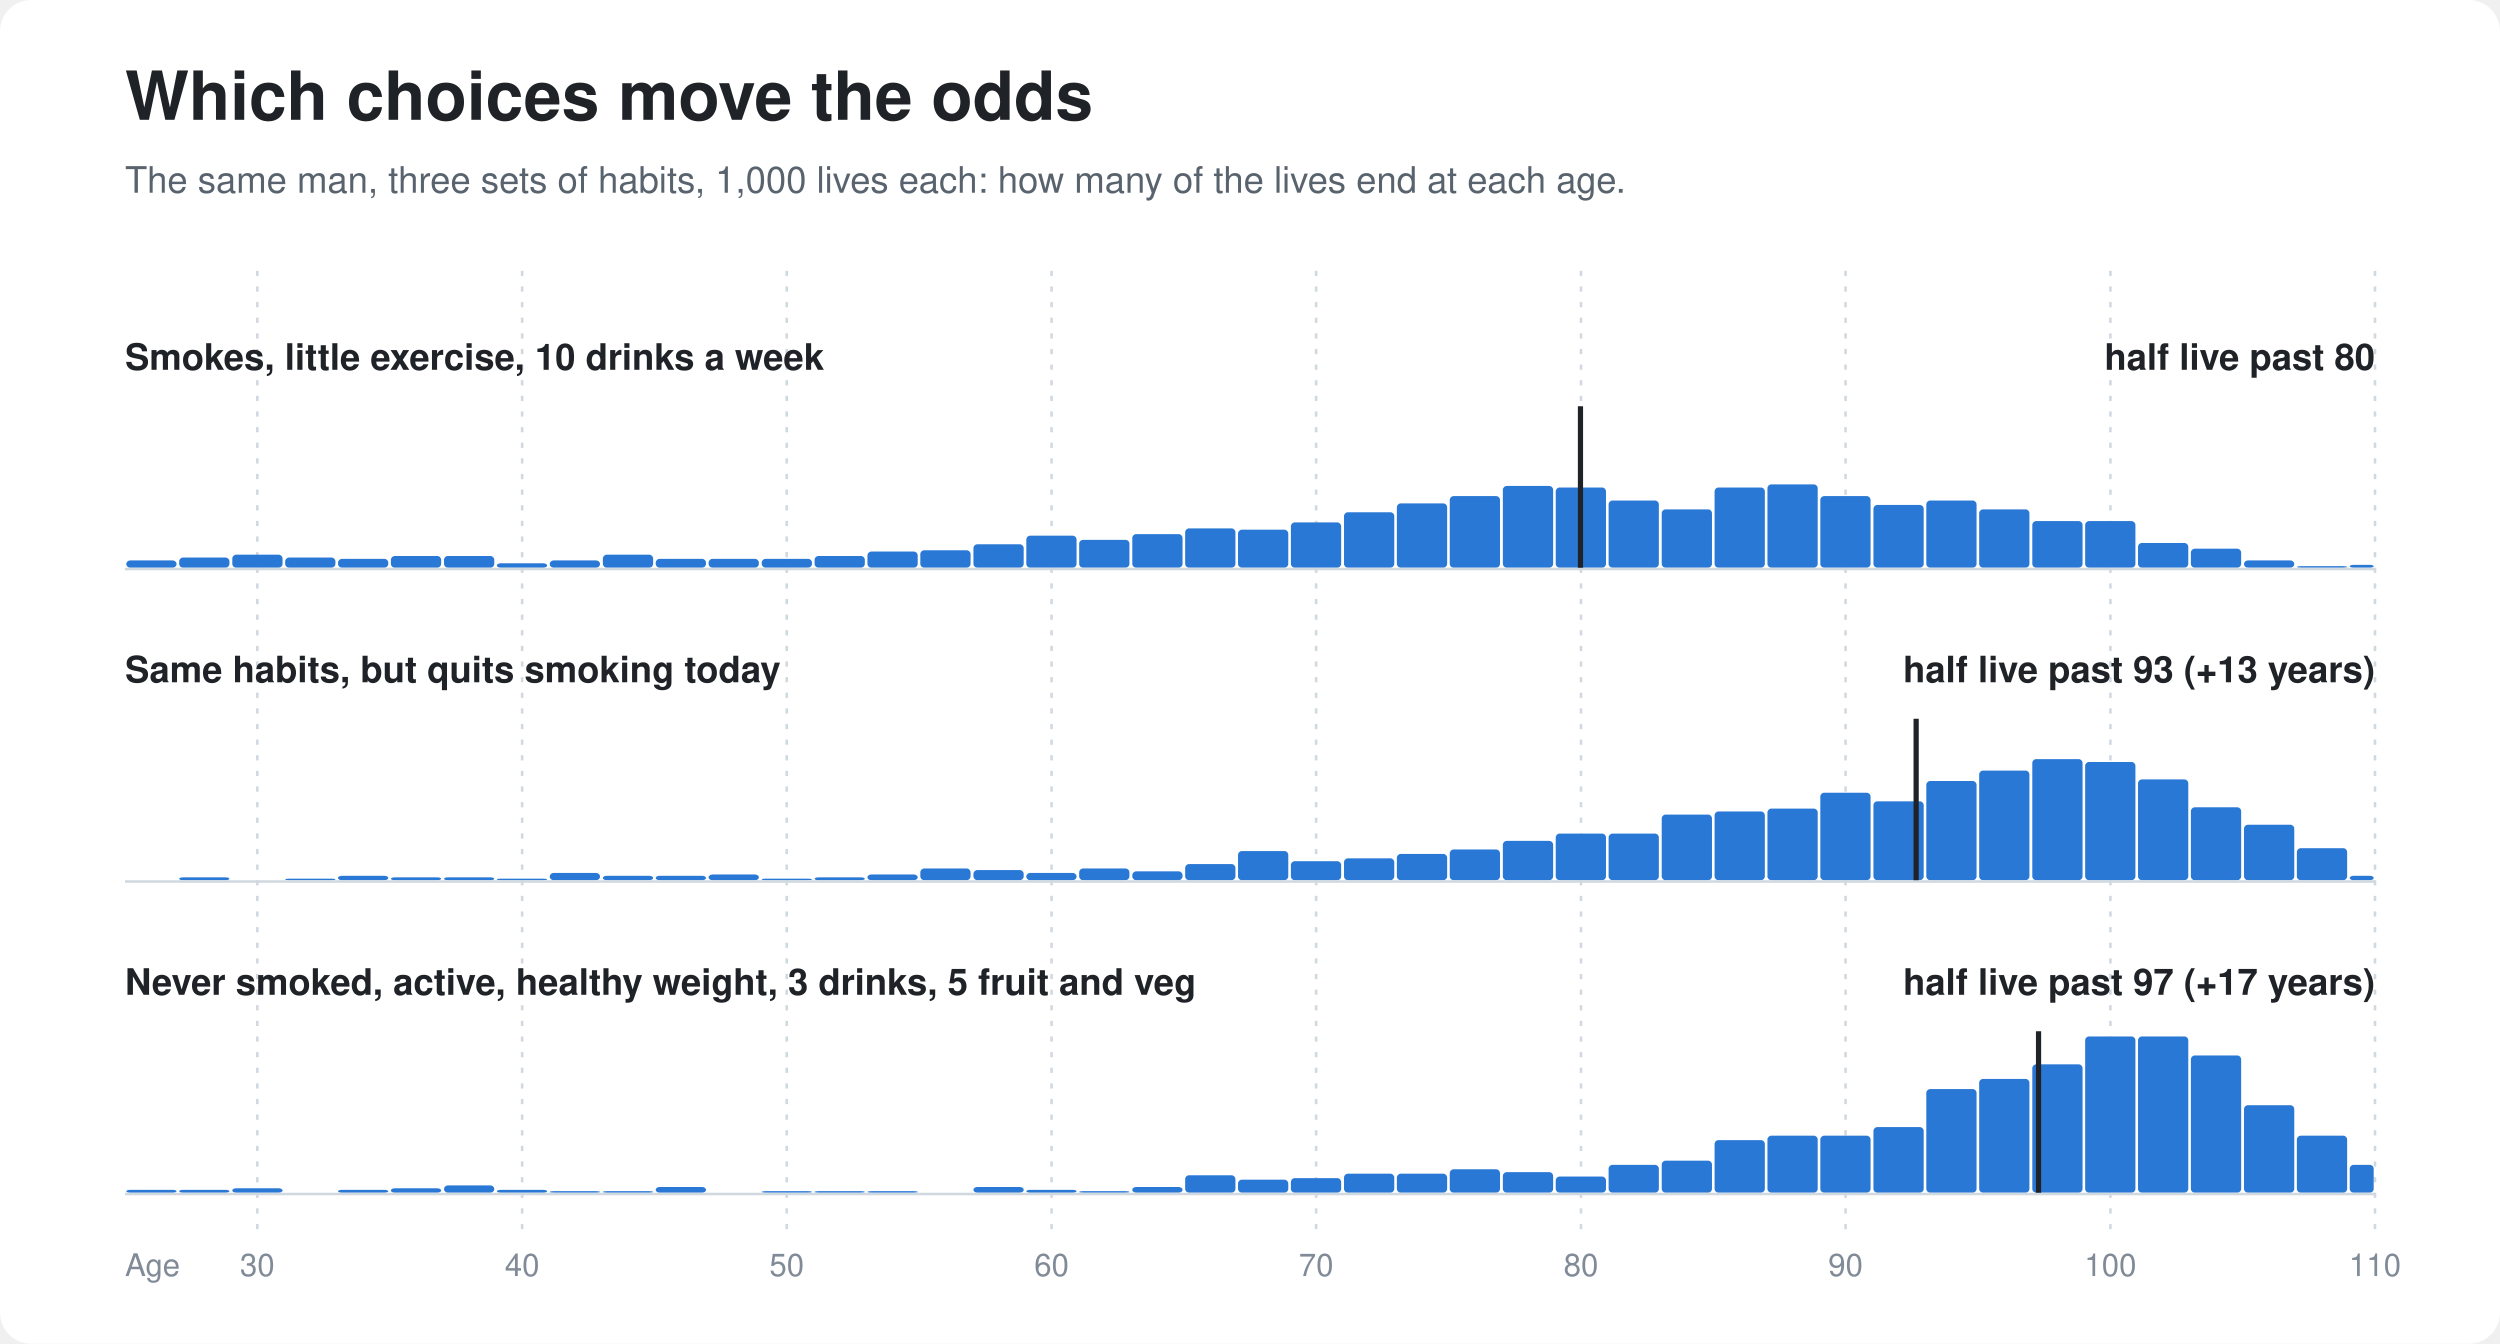
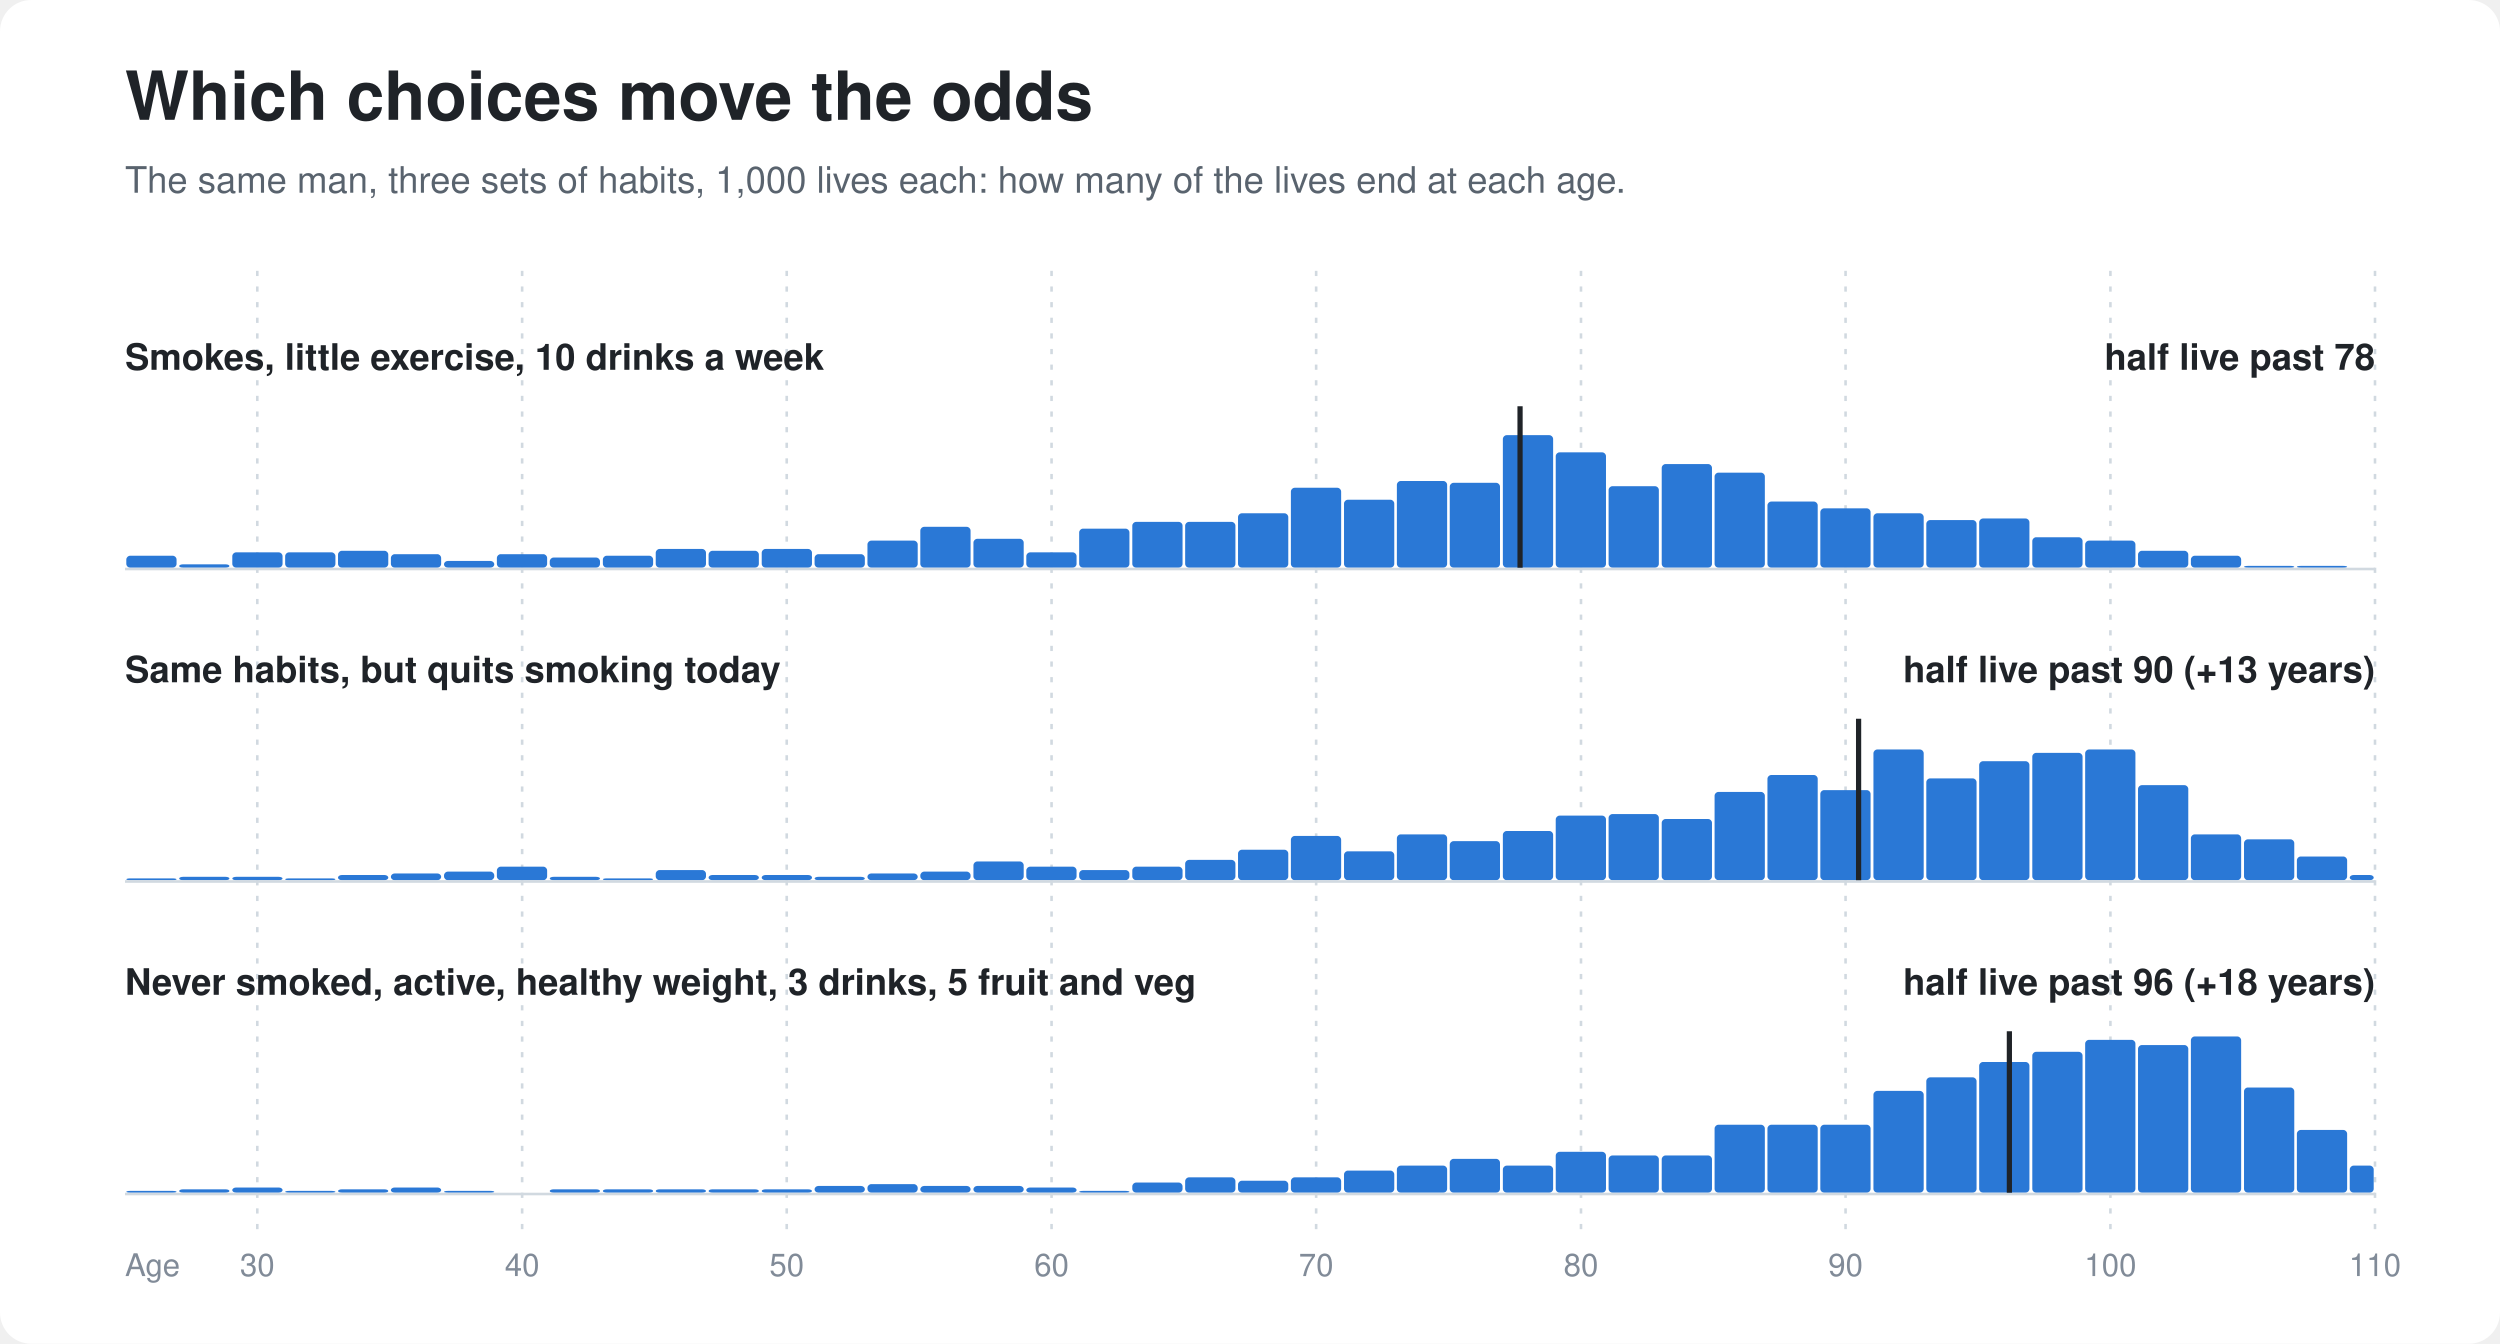
<svg xmlns="http://www.w3.org/2000/svg" width="960" height="516" viewBox="0 0 960 516" font-family="-apple-system, BlinkMacSystemFont, 'Segoe UI', Helvetica, Arial, sans-serif" role="img">
  <rect width="960" height="516" rx="12" fill="#ffffff" />
  <text x="48.0" y="46.0" font-size="26" font-weight="700" fill="#1f2328" text-anchor="start">Which choices move the odds</text>
  <text x="48.0" y="74.0" font-size="14" font-weight="400" fill="#59636e" text-anchor="start">The same man, three sets of habits, 1,000 lives each: how many of the lives end at each age.</text>
  <line x1="98.8" y1="104" x2="98.8" y2="472" stroke="#d1d9e0" stroke-width="1" stroke-dasharray="2 4" />
  <text x="98.8" y="490.0" font-size="12" font-weight="400" fill="#818b98" text-anchor="middle">30</text>
  <line x1="200.5" y1="104" x2="200.5" y2="472" stroke="#d1d9e0" stroke-width="1" stroke-dasharray="2 4" />
  <text x="200.5" y="490.0" font-size="12" font-weight="400" fill="#818b98" text-anchor="middle">40</text>
  <line x1="302.1" y1="104" x2="302.1" y2="472" stroke="#d1d9e0" stroke-width="1" stroke-dasharray="2 4" />
  <text x="302.1" y="490.0" font-size="12" font-weight="400" fill="#818b98" text-anchor="middle">50</text>
  <line x1="403.8" y1="104" x2="403.8" y2="472" stroke="#d1d9e0" stroke-width="1" stroke-dasharray="2 4" />
  <text x="403.8" y="490.0" font-size="12" font-weight="400" fill="#818b98" text-anchor="middle">60</text>
  <line x1="505.4" y1="104" x2="505.4" y2="472" stroke="#d1d9e0" stroke-width="1" stroke-dasharray="2 4" />
  <text x="505.4" y="490.0" font-size="12" font-weight="400" fill="#818b98" text-anchor="middle">70</text>
  <line x1="607.1" y1="104" x2="607.1" y2="472" stroke="#d1d9e0" stroke-width="1" stroke-dasharray="2 4" />
  <text x="607.1" y="490.0" font-size="12" font-weight="400" fill="#818b98" text-anchor="middle">80</text>
  <line x1="708.7" y1="104" x2="708.7" y2="472" stroke="#d1d9e0" stroke-width="1" stroke-dasharray="2 4" />
  <text x="708.7" y="490.0" font-size="12" font-weight="400" fill="#818b98" text-anchor="middle">90</text>
  <line x1="810.4" y1="104" x2="810.4" y2="472" stroke="#d1d9e0" stroke-width="1" stroke-dasharray="2 4" />
  <text x="810.4" y="490.0" font-size="12" font-weight="400" fill="#818b98" text-anchor="middle">100</text>
  <line x1="912.0" y1="104" x2="912.0" y2="472" stroke="#d1d9e0" stroke-width="1" stroke-dasharray="2 4" />
  <text x="912.0" y="490.0" font-size="12" font-weight="400" fill="#818b98" text-anchor="middle">110</text>
  <text x="48.0" y="490.0" font-size="12" font-weight="400" fill="#818b98" text-anchor="start">Age</text>
  <g fill="#2a78d6">
-     <rect x="48.5" y="215.2" width="19.3" height="2.8" rx="1.5" />
-     <rect x="68.8" y="214.1" width="19.3" height="3.9" rx="1.5" />
-     <rect x="89.2" y="213.0" width="19.3" height="5.0" rx="1.5" />
-     <rect x="109.5" y="214.1" width="19.3" height="3.9" rx="1.5" />
-     <rect x="129.8" y="214.6" width="19.3" height="3.4" rx="1.5" />
-     <rect x="150.1" y="213.5" width="19.3" height="4.5" rx="1.5" />
-     <rect x="170.5" y="213.5" width="19.3" height="4.5" rx="1.5" />
-     <rect x="190.8" y="216.3" width="19.3" height="1.7" rx="1.5" />
-     <rect x="211.1" y="215.2" width="19.3" height="2.8" rx="1.5" />
-     <rect x="231.5" y="213.0" width="19.3" height="5.0" rx="1.5" />
-     <rect x="251.8" y="214.6" width="19.3" height="3.4" rx="1.5" />
-     <rect x="272.1" y="214.6" width="19.3" height="3.4" rx="1.5" />
-     <rect x="292.5" y="214.6" width="19.3" height="3.4" rx="1.5" />
-     <rect x="312.8" y="213.5" width="19.3" height="4.5" rx="1.5" />
-     <rect x="333.1" y="211.8" width="19.3" height="6.2" rx="1.5" />
-     <rect x="353.4" y="211.3" width="19.3" height="6.7" rx="1.5" />
-     <rect x="373.8" y="209.0" width="19.3" height="9.0" rx="1.5" />
-     <rect x="394.1" y="205.7" width="19.3" height="12.3" rx="1.5" />
-     <rect x="414.4" y="207.3" width="19.3" height="10.7" rx="1.5" />
-     <rect x="434.8" y="205.1" width="19.3" height="12.9" rx="1.5" />
-     <rect x="455.1" y="202.9" width="19.3" height="15.1" rx="1.5" />
-     <rect x="475.4" y="203.4" width="19.3" height="14.6" rx="1.5" />
-     <rect x="495.7" y="200.6" width="19.3" height="17.4" rx="1.5" />
-     <rect x="516.1" y="196.7" width="19.3" height="21.3" rx="1.5" />
-     <rect x="536.4" y="193.3" width="19.3" height="24.7" rx="1.5" />
-     <rect x="556.7" y="190.5" width="19.3" height="27.5" rx="1.5" />
-     <rect x="577.1" y="186.6" width="19.3" height="31.4" rx="1.5" />
-     <rect x="597.4" y="187.2" width="19.3" height="30.8" rx="1.5" />
-     <rect x="617.7" y="192.2" width="19.3" height="25.8" rx="1.5" />
-     <rect x="638.1" y="195.6" width="19.3" height="22.4" rx="1.5" />
-     <rect x="658.4" y="187.2" width="19.3" height="30.8" rx="1.5" />
-     <rect x="678.7" y="186.0" width="19.3" height="32.0" rx="1.5" />
-     <rect x="699.0" y="190.5" width="19.3" height="27.5" rx="1.5" />
-     <rect x="719.4" y="193.9" width="19.3" height="24.1" rx="1.5" />
-     <rect x="739.7" y="192.2" width="19.3" height="25.8" rx="1.5" />
-     <rect x="760.0" y="195.6" width="19.3" height="22.4" rx="1.5" />
-     <rect x="780.4" y="200.1" width="19.3" height="17.9" rx="1.5" />
-     <rect x="800.7" y="200.1" width="19.3" height="17.9" rx="1.5" />
-     <rect x="821.0" y="208.5" width="19.3" height="9.5" rx="1.5" />
-     <rect x="841.3" y="210.7" width="19.3" height="7.3" rx="1.5" />
-     <rect x="861.7" y="215.2" width="19.3" height="2.8" rx="1.5" />
-     <rect x="882.0" y="217.4" width="19.3" height="0.6" rx="1.5" />
-     <rect x="902.3" y="216.9" width="9.2" height="1.1" rx="1.5" />
+     <rect x="48.5" y="213.4" width="19.3" height="4.6" rx="1.5" />
+     <rect x="68.8" y="216.7" width="19.3" height="1.3" rx="1.5" />
+     <rect x="89.2" y="212.1" width="19.3" height="5.9" rx="1.5" />
+     <rect x="109.5" y="212.1" width="19.3" height="5.9" rx="1.5" />
+     <rect x="129.8" y="211.5" width="19.3" height="6.5" rx="1.5" />
+     <rect x="150.1" y="212.8" width="19.3" height="5.2" rx="1.5" />
+     <rect x="170.5" y="215.4" width="19.3" height="2.6" rx="1.5" />
+     <rect x="190.8" y="212.8" width="19.3" height="5.2" rx="1.5" />
+     <rect x="211.1" y="214.1" width="19.3" height="3.9" rx="1.5" />
+     <rect x="231.5" y="213.4" width="19.3" height="4.6" rx="1.5" />
+     <rect x="251.8" y="210.8" width="19.3" height="7.2" rx="1.5" />
+     <rect x="272.1" y="211.5" width="19.3" height="6.5" rx="1.5" />
+     <rect x="292.5" y="210.8" width="19.3" height="7.2" rx="1.5" />
+     <rect x="312.8" y="212.8" width="19.3" height="5.2" rx="1.5" />
+     <rect x="333.1" y="207.6" width="19.3" height="10.4" rx="1.5" />
+     <rect x="353.4" y="202.3" width="19.3" height="15.7" rx="1.5" />
+     <rect x="373.8" y="206.9" width="19.3" height="11.1" rx="1.5" />
+     <rect x="394.1" y="212.1" width="19.3" height="5.9" rx="1.5" />
+     <rect x="414.4" y="203.0" width="19.3" height="15.0" rx="1.5" />
+     <rect x="434.8" y="200.4" width="19.3" height="17.6" rx="1.5" />
+     <rect x="455.1" y="200.4" width="19.3" height="17.6" rx="1.5" />
+     <rect x="475.4" y="197.1" width="19.3" height="20.9" rx="1.5" />
+     <rect x="495.7" y="187.3" width="19.3" height="30.7" rx="1.5" />
+     <rect x="516.1" y="191.9" width="19.3" height="26.1" rx="1.5" />
+     <rect x="536.4" y="184.7" width="19.3" height="33.3" rx="1.5" />
+     <rect x="556.7" y="185.4" width="19.3" height="32.6" rx="1.5" />
+     <rect x="577.1" y="167.1" width="19.3" height="50.9" rx="1.5" />
+     <rect x="597.4" y="173.7" width="19.3" height="44.3" rx="1.5" />
+     <rect x="617.7" y="186.7" width="19.3" height="31.3" rx="1.5" />
+     <rect x="638.1" y="178.2" width="19.3" height="39.8" rx="1.5" />
+     <rect x="658.4" y="181.5" width="19.3" height="36.5" rx="1.5" />
+     <rect x="678.7" y="192.6" width="19.3" height="25.4" rx="1.5" />
+     <rect x="699.0" y="195.2" width="19.3" height="22.8" rx="1.5" />
+     <rect x="719.4" y="197.1" width="19.3" height="20.9" rx="1.5" />
+     <rect x="739.7" y="199.7" width="19.3" height="18.3" rx="1.5" />
+     <rect x="760.0" y="199.1" width="19.3" height="18.9" rx="1.5" />
+     <rect x="780.4" y="206.3" width="19.3" height="11.7" rx="1.5" />
+     <rect x="800.7" y="207.6" width="19.3" height="10.4" rx="1.5" />
+     <rect x="821.0" y="211.5" width="19.3" height="6.5" rx="1.5" />
+     <rect x="841.3" y="213.4" width="19.3" height="4.6" rx="1.5" />
+     <rect x="861.7" y="217.3" width="19.3" height="0.7" rx="1.5" />
+     <rect x="882.0" y="217.3" width="19.3" height="0.7" rx="1.5" />
  </g>
  <line x1="48" y1="218.5" x2="912" y2="218.5" stroke="#d1d9e0" stroke-width="1" />
  <text x="48.0" y="142.0" font-size="14" font-weight="600" fill="#1f2328" text-anchor="start">Smokes, little exercise, 10 drinks a week</text>
-   <line x1="606.9" y1="156" x2="606.9" y2="218" stroke="#1f2328" stroke-width="2" />
-   <text x="912.0" y="142.0" font-size="14" font-weight="600" fill="#1f2328" text-anchor="end">half live past 80</text>
+   <line x1="583.7" y1="156" x2="583.7" y2="218" stroke="#1f2328" stroke-width="2" />
+   <text x="912.0" y="142.0" font-size="14" font-weight="600" fill="#1f2328" text-anchor="end">half live past 78</text>
  <g fill="#2a78d6">
-     <rect x="68.8" y="336.9" width="19.3" height="1.1" rx="1.5" />
-     <rect x="109.5" y="337.4" width="19.3" height="0.6" rx="1.5" />
-     <rect x="129.8" y="336.3" width="19.3" height="1.7" rx="1.5" />
-     <rect x="150.1" y="336.9" width="19.3" height="1.1" rx="1.5" />
-     <rect x="170.5" y="336.9" width="19.3" height="1.1" rx="1.5" />
-     <rect x="190.8" y="337.4" width="19.3" height="0.6" rx="1.5" />
-     <rect x="211.1" y="335.2" width="19.3" height="2.8" rx="1.5" />
-     <rect x="231.5" y="336.3" width="19.3" height="1.7" rx="1.5" />
-     <rect x="251.8" y="336.3" width="19.3" height="1.7" rx="1.5" />
-     <rect x="272.1" y="335.8" width="19.3" height="2.2" rx="1.5" />
-     <rect x="292.5" y="337.4" width="19.3" height="0.6" rx="1.5" />
-     <rect x="312.8" y="336.9" width="19.3" height="1.1" rx="1.5" />
-     <rect x="333.1" y="335.8" width="19.3" height="2.2" rx="1.5" />
-     <rect x="353.4" y="333.5" width="19.3" height="4.5" rx="1.5" />
-     <rect x="373.8" y="334.1" width="19.3" height="3.9" rx="1.5" />
-     <rect x="394.1" y="335.2" width="19.3" height="2.8" rx="1.5" />
-     <rect x="414.4" y="333.5" width="19.3" height="4.5" rx="1.5" />
-     <rect x="434.8" y="334.6" width="19.3" height="3.4" rx="1.5" />
-     <rect x="455.1" y="331.8" width="19.3" height="6.2" rx="1.5" />
-     <rect x="475.4" y="326.8" width="19.3" height="11.2" rx="1.5" />
-     <rect x="495.7" y="330.7" width="19.3" height="7.3" rx="1.5" />
-     <rect x="516.1" y="329.6" width="19.3" height="8.4" rx="1.5" />
-     <rect x="536.4" y="327.9" width="19.3" height="10.1" rx="1.5" />
-     <rect x="556.7" y="326.2" width="19.3" height="11.8" rx="1.5" />
-     <rect x="577.1" y="322.9" width="19.3" height="15.1" rx="1.5" />
-     <rect x="597.4" y="320.1" width="19.3" height="17.9" rx="1.5" />
-     <rect x="617.7" y="320.1" width="19.3" height="17.9" rx="1.5" />
-     <rect x="638.1" y="312.8" width="19.3" height="25.2" rx="1.5" />
-     <rect x="658.4" y="311.6" width="19.3" height="26.4" rx="1.5" />
-     <rect x="678.7" y="310.5" width="19.3" height="27.5" rx="1.5" />
-     <rect x="699.0" y="304.4" width="19.3" height="33.6" rx="1.5" />
-     <rect x="719.4" y="307.7" width="19.3" height="30.3" rx="1.5" />
-     <rect x="739.7" y="299.9" width="19.3" height="38.1" rx="1.5" />
-     <rect x="760.0" y="295.9" width="19.3" height="42.1" rx="1.5" />
-     <rect x="780.4" y="291.5" width="19.3" height="46.5" rx="1.5" />
-     <rect x="800.7" y="292.6" width="19.3" height="45.4" rx="1.5" />
-     <rect x="821.0" y="299.3" width="19.3" height="38.7" rx="1.5" />
-     <rect x="841.3" y="310.0" width="19.3" height="28.0" rx="1.5" />
-     <rect x="861.7" y="316.7" width="19.3" height="21.3" rx="1.5" />
-     <rect x="882.0" y="325.7" width="19.3" height="12.3" rx="1.5" />
-     <rect x="902.3" y="336.3" width="9.2" height="1.7" rx="1.5" />
+     <rect x="48.5" y="337.3" width="19.3" height="0.7" rx="1.5" />
+     <rect x="68.8" y="336.7" width="19.3" height="1.3" rx="1.5" />
+     <rect x="89.2" y="336.7" width="19.3" height="1.3" rx="1.5" />
+     <rect x="109.5" y="337.3" width="19.3" height="0.7" rx="1.5" />
+     <rect x="129.8" y="336.0" width="19.3" height="2.0" rx="1.5" />
+     <rect x="150.1" y="335.4" width="19.3" height="2.6" rx="1.5" />
+     <rect x="170.5" y="334.7" width="19.3" height="3.3" rx="1.5" />
+     <rect x="190.8" y="332.8" width="19.3" height="5.2" rx="1.5" />
+     <rect x="211.1" y="336.7" width="19.3" height="1.3" rx="1.5" />
+     <rect x="231.5" y="337.3" width="19.3" height="0.7" rx="1.5" />
+     <rect x="251.8" y="334.1" width="19.3" height="3.9" rx="1.5" />
+     <rect x="272.1" y="336.0" width="19.3" height="2.0" rx="1.5" />
+     <rect x="292.5" y="336.0" width="19.3" height="2.0" rx="1.5" />
+     <rect x="312.8" y="336.7" width="19.3" height="1.3" rx="1.5" />
+     <rect x="333.1" y="335.4" width="19.3" height="2.6" rx="1.5" />
+     <rect x="353.4" y="334.7" width="19.3" height="3.3" rx="1.5" />
+     <rect x="373.8" y="330.8" width="19.3" height="7.2" rx="1.5" />
+     <rect x="394.1" y="332.8" width="19.3" height="5.2" rx="1.5" />
+     <rect x="414.4" y="334.1" width="19.3" height="3.9" rx="1.5" />
+     <rect x="434.8" y="332.8" width="19.3" height="5.2" rx="1.5" />
+     <rect x="455.1" y="330.2" width="19.3" height="7.8" rx="1.5" />
+     <rect x="475.4" y="326.3" width="19.3" height="11.7" rx="1.5" />
+     <rect x="495.7" y="321.0" width="19.3" height="17.0" rx="1.5" />
+     <rect x="516.1" y="326.9" width="19.3" height="11.1" rx="1.5" />
+     <rect x="536.4" y="320.4" width="19.3" height="17.6" rx="1.5" />
+     <rect x="556.7" y="323.0" width="19.3" height="15.0" rx="1.5" />
+     <rect x="577.1" y="319.1" width="19.3" height="18.9" rx="1.5" />
+     <rect x="597.4" y="313.2" width="19.3" height="24.8" rx="1.5" />
+     <rect x="617.7" y="312.6" width="19.3" height="25.4" rx="1.5" />
+     <rect x="638.1" y="314.5" width="19.3" height="23.5" rx="1.5" />
+     <rect x="658.4" y="304.1" width="19.3" height="33.9" rx="1.5" />
+     <rect x="678.7" y="297.6" width="19.3" height="40.4" rx="1.5" />
+     <rect x="699.0" y="303.4" width="19.3" height="34.6" rx="1.5" />
+     <rect x="719.4" y="287.8" width="19.3" height="50.2" rx="1.5" />
+     <rect x="739.7" y="298.9" width="19.3" height="39.1" rx="1.5" />
+     <rect x="760.0" y="292.3" width="19.3" height="45.7" rx="1.5" />
+     <rect x="780.4" y="289.1" width="19.3" height="48.9" rx="1.5" />
+     <rect x="800.7" y="287.8" width="19.3" height="50.2" rx="1.5" />
+     <rect x="821.0" y="301.5" width="19.3" height="36.5" rx="1.5" />
+     <rect x="841.3" y="320.4" width="19.3" height="17.6" rx="1.5" />
+     <rect x="861.7" y="322.3" width="19.3" height="15.7" rx="1.5" />
+     <rect x="882.0" y="328.9" width="19.3" height="9.1" rx="1.5" />
+     <rect x="902.3" y="336.0" width="9.2" height="2.0" rx="1.5" />
  </g>
  <line x1="48" y1="338.5" x2="912" y2="338.5" stroke="#d1d9e0" stroke-width="1" />
  <text x="48.0" y="262.0" font-size="14" font-weight="600" fill="#1f2328" text-anchor="start">Same habits, but quits smoking today</text>
-   <line x1="735.8" y1="276" x2="735.8" y2="338" stroke="#1f2328" stroke-width="2" />
-   <text x="912.0" y="262.0" font-size="14" font-weight="600" fill="#1f2328" text-anchor="end">half live past 93  (+13 years)</text>
+   <line x1="713.7" y1="276" x2="713.7" y2="338" stroke="#1f2328" stroke-width="2" />
+   <text x="912.0" y="262.0" font-size="14" font-weight="600" fill="#1f2328" text-anchor="end">half live past 90  (+13 years)</text>
  <g fill="#2a78d6">
-     <rect x="48.5" y="456.9" width="19.3" height="1.1" rx="1.5" />
-     <rect x="68.8" y="456.9" width="19.3" height="1.1" rx="1.5" />
-     <rect x="89.2" y="456.3" width="19.3" height="1.7" rx="1.5" />
-     <rect x="129.8" y="456.9" width="19.3" height="1.1" rx="1.5" />
-     <rect x="150.1" y="456.3" width="19.3" height="1.7" rx="1.5" />
-     <rect x="170.5" y="455.2" width="19.3" height="2.8" rx="1.5" />
-     <rect x="190.8" y="456.9" width="19.3" height="1.1" rx="1.5" />
-     <rect x="211.1" y="457.4" width="19.3" height="0.6" rx="1.5" />
-     <rect x="231.5" y="457.4" width="19.3" height="0.6" rx="1.5" />
-     <rect x="251.8" y="455.8" width="19.3" height="2.2" rx="1.5" />
-     <rect x="292.5" y="457.4" width="19.3" height="0.6" rx="1.5" />
-     <rect x="312.8" y="457.4" width="19.3" height="0.6" rx="1.5" />
-     <rect x="333.1" y="457.4" width="19.3" height="0.6" rx="1.5" />
-     <rect x="373.8" y="455.8" width="19.3" height="2.2" rx="1.5" />
-     <rect x="394.1" y="456.9" width="19.3" height="1.1" rx="1.5" />
-     <rect x="414.4" y="457.4" width="19.3" height="0.6" rx="1.5" />
-     <rect x="434.8" y="455.8" width="19.3" height="2.2" rx="1.5" />
-     <rect x="455.1" y="451.3" width="19.3" height="6.7" rx="1.5" />
-     <rect x="475.4" y="453.0" width="19.3" height="5.0" rx="1.5" />
-     <rect x="495.7" y="452.4" width="19.3" height="5.6" rx="1.5" />
-     <rect x="516.1" y="450.7" width="19.3" height="7.3" rx="1.5" />
-     <rect x="536.4" y="450.7" width="19.3" height="7.3" rx="1.5" />
-     <rect x="556.7" y="449.0" width="19.3" height="9.0" rx="1.5" />
-     <rect x="577.1" y="450.1" width="19.3" height="7.9" rx="1.5" />
-     <rect x="597.4" y="451.8" width="19.3" height="6.2" rx="1.5" />
-     <rect x="617.7" y="447.3" width="19.3" height="10.7" rx="1.5" />
-     <rect x="638.1" y="445.7" width="19.3" height="12.3" rx="1.5" />
-     <rect x="658.4" y="437.8" width="19.3" height="20.2" rx="1.5" />
-     <rect x="678.7" y="436.1" width="19.3" height="21.9" rx="1.5" />
-     <rect x="699.0" y="436.1" width="19.3" height="21.9" rx="1.5" />
-     <rect x="719.4" y="432.8" width="19.3" height="25.2" rx="1.5" />
-     <rect x="739.7" y="418.2" width="19.3" height="39.8" rx="1.5" />
-     <rect x="760.0" y="414.3" width="19.3" height="43.7" rx="1.5" />
-     <rect x="780.4" y="408.7" width="19.3" height="49.3" rx="1.5" />
-     <rect x="800.7" y="398.0" width="19.3" height="60.0" rx="1.5" />
-     <rect x="821.0" y="398.0" width="19.3" height="60.0" rx="1.5" />
-     <rect x="841.3" y="405.3" width="19.3" height="52.7" rx="1.5" />
-     <rect x="861.7" y="424.4" width="19.3" height="33.6" rx="1.5" />
-     <rect x="882.0" y="436.1" width="19.3" height="21.9" rx="1.5" />
-     <rect x="902.3" y="447.3" width="9.2" height="10.7" rx="1.5" />
+     <rect x="48.5" y="457.3" width="19.3" height="0.7" rx="1.5" />
+     <rect x="68.8" y="456.7" width="19.3" height="1.3" rx="1.5" />
+     <rect x="89.2" y="456.0" width="19.3" height="2.0" rx="1.5" />
+     <rect x="109.5" y="457.3" width="19.3" height="0.7" rx="1.5" />
+     <rect x="129.8" y="456.7" width="19.3" height="1.3" rx="1.5" />
+     <rect x="150.1" y="456.0" width="19.3" height="2.0" rx="1.5" />
+     <rect x="170.5" y="457.3" width="19.3" height="0.7" rx="1.5" />
+     <rect x="211.1" y="456.7" width="19.3" height="1.3" rx="1.5" />
+     <rect x="231.5" y="456.7" width="19.3" height="1.3" rx="1.5" />
+     <rect x="251.8" y="456.7" width="19.3" height="1.3" rx="1.5" />
+     <rect x="272.1" y="456.7" width="19.3" height="1.3" rx="1.5" />
+     <rect x="292.5" y="456.7" width="19.3" height="1.3" rx="1.5" />
+     <rect x="312.8" y="455.4" width="19.3" height="2.6" rx="1.5" />
+     <rect x="333.1" y="454.7" width="19.3" height="3.3" rx="1.5" />
+     <rect x="353.4" y="455.4" width="19.3" height="2.6" rx="1.5" />
+     <rect x="373.8" y="455.4" width="19.3" height="2.6" rx="1.5" />
+     <rect x="394.1" y="456.0" width="19.3" height="2.0" rx="1.5" />
+     <rect x="414.4" y="457.3" width="19.3" height="0.7" rx="1.5" />
+     <rect x="434.8" y="454.1" width="19.3" height="3.9" rx="1.5" />
+     <rect x="455.1" y="452.1" width="19.3" height="5.9" rx="1.5" />
+     <rect x="475.4" y="453.4" width="19.3" height="4.6" rx="1.5" />
+     <rect x="495.7" y="452.1" width="19.3" height="5.9" rx="1.5" />
+     <rect x="516.1" y="449.5" width="19.3" height="8.5" rx="1.5" />
+     <rect x="536.4" y="447.6" width="19.3" height="10.4" rx="1.5" />
+     <rect x="556.7" y="445.0" width="19.3" height="13.0" rx="1.5" />
+     <rect x="577.1" y="447.6" width="19.3" height="10.4" rx="1.5" />
+     <rect x="597.4" y="442.3" width="19.3" height="15.7" rx="1.5" />
+     <rect x="617.7" y="443.7" width="19.3" height="14.3" rx="1.5" />
+     <rect x="638.1" y="443.7" width="19.3" height="14.3" rx="1.5" />
+     <rect x="658.4" y="431.9" width="19.3" height="26.1" rx="1.5" />
+     <rect x="678.7" y="431.9" width="19.3" height="26.1" rx="1.5" />
+     <rect x="699.0" y="431.9" width="19.3" height="26.1" rx="1.5" />
+     <rect x="719.4" y="418.9" width="19.3" height="39.1" rx="1.5" />
+     <rect x="739.7" y="413.7" width="19.3" height="44.3" rx="1.5" />
+     <rect x="760.0" y="407.8" width="19.3" height="50.2" rx="1.5" />
+     <rect x="780.4" y="403.9" width="19.3" height="54.1" rx="1.5" />
+     <rect x="800.7" y="399.3" width="19.3" height="58.7" rx="1.5" />
+     <rect x="821.0" y="401.3" width="19.3" height="56.7" rx="1.5" />
+     <rect x="841.3" y="398.0" width="19.3" height="60.0" rx="1.5" />
+     <rect x="861.7" y="417.6" width="19.3" height="40.4" rx="1.5" />
+     <rect x="882.0" y="433.9" width="19.3" height="24.1" rx="1.5" />
+     <rect x="902.3" y="447.6" width="9.2" height="10.4" rx="1.5" />
  </g>
  <line x1="48" y1="458.5" x2="912" y2="458.5" stroke="#d1d9e0" stroke-width="1" />
  <text x="48.0" y="382.0" font-size="14" font-weight="600" fill="#1f2328" text-anchor="start">Never smoked, active, healthy weight, 3 drinks, 5 fruit and veg</text>
-   <line x1="782.8" y1="396" x2="782.8" y2="458" stroke="#1f2328" stroke-width="2" />
-   <text x="912.0" y="382.0" font-size="14" font-weight="600" fill="#1f2328" text-anchor="end">half live past 97  (+17 years)</text>
+   <line x1="771.6" y1="396" x2="771.6" y2="458" stroke="#1f2328" stroke-width="2" />
+   <text x="912.0" y="382.0" font-size="14" font-weight="600" fill="#1f2328" text-anchor="end">half live past 96  (+18 years)</text>
</svg>
